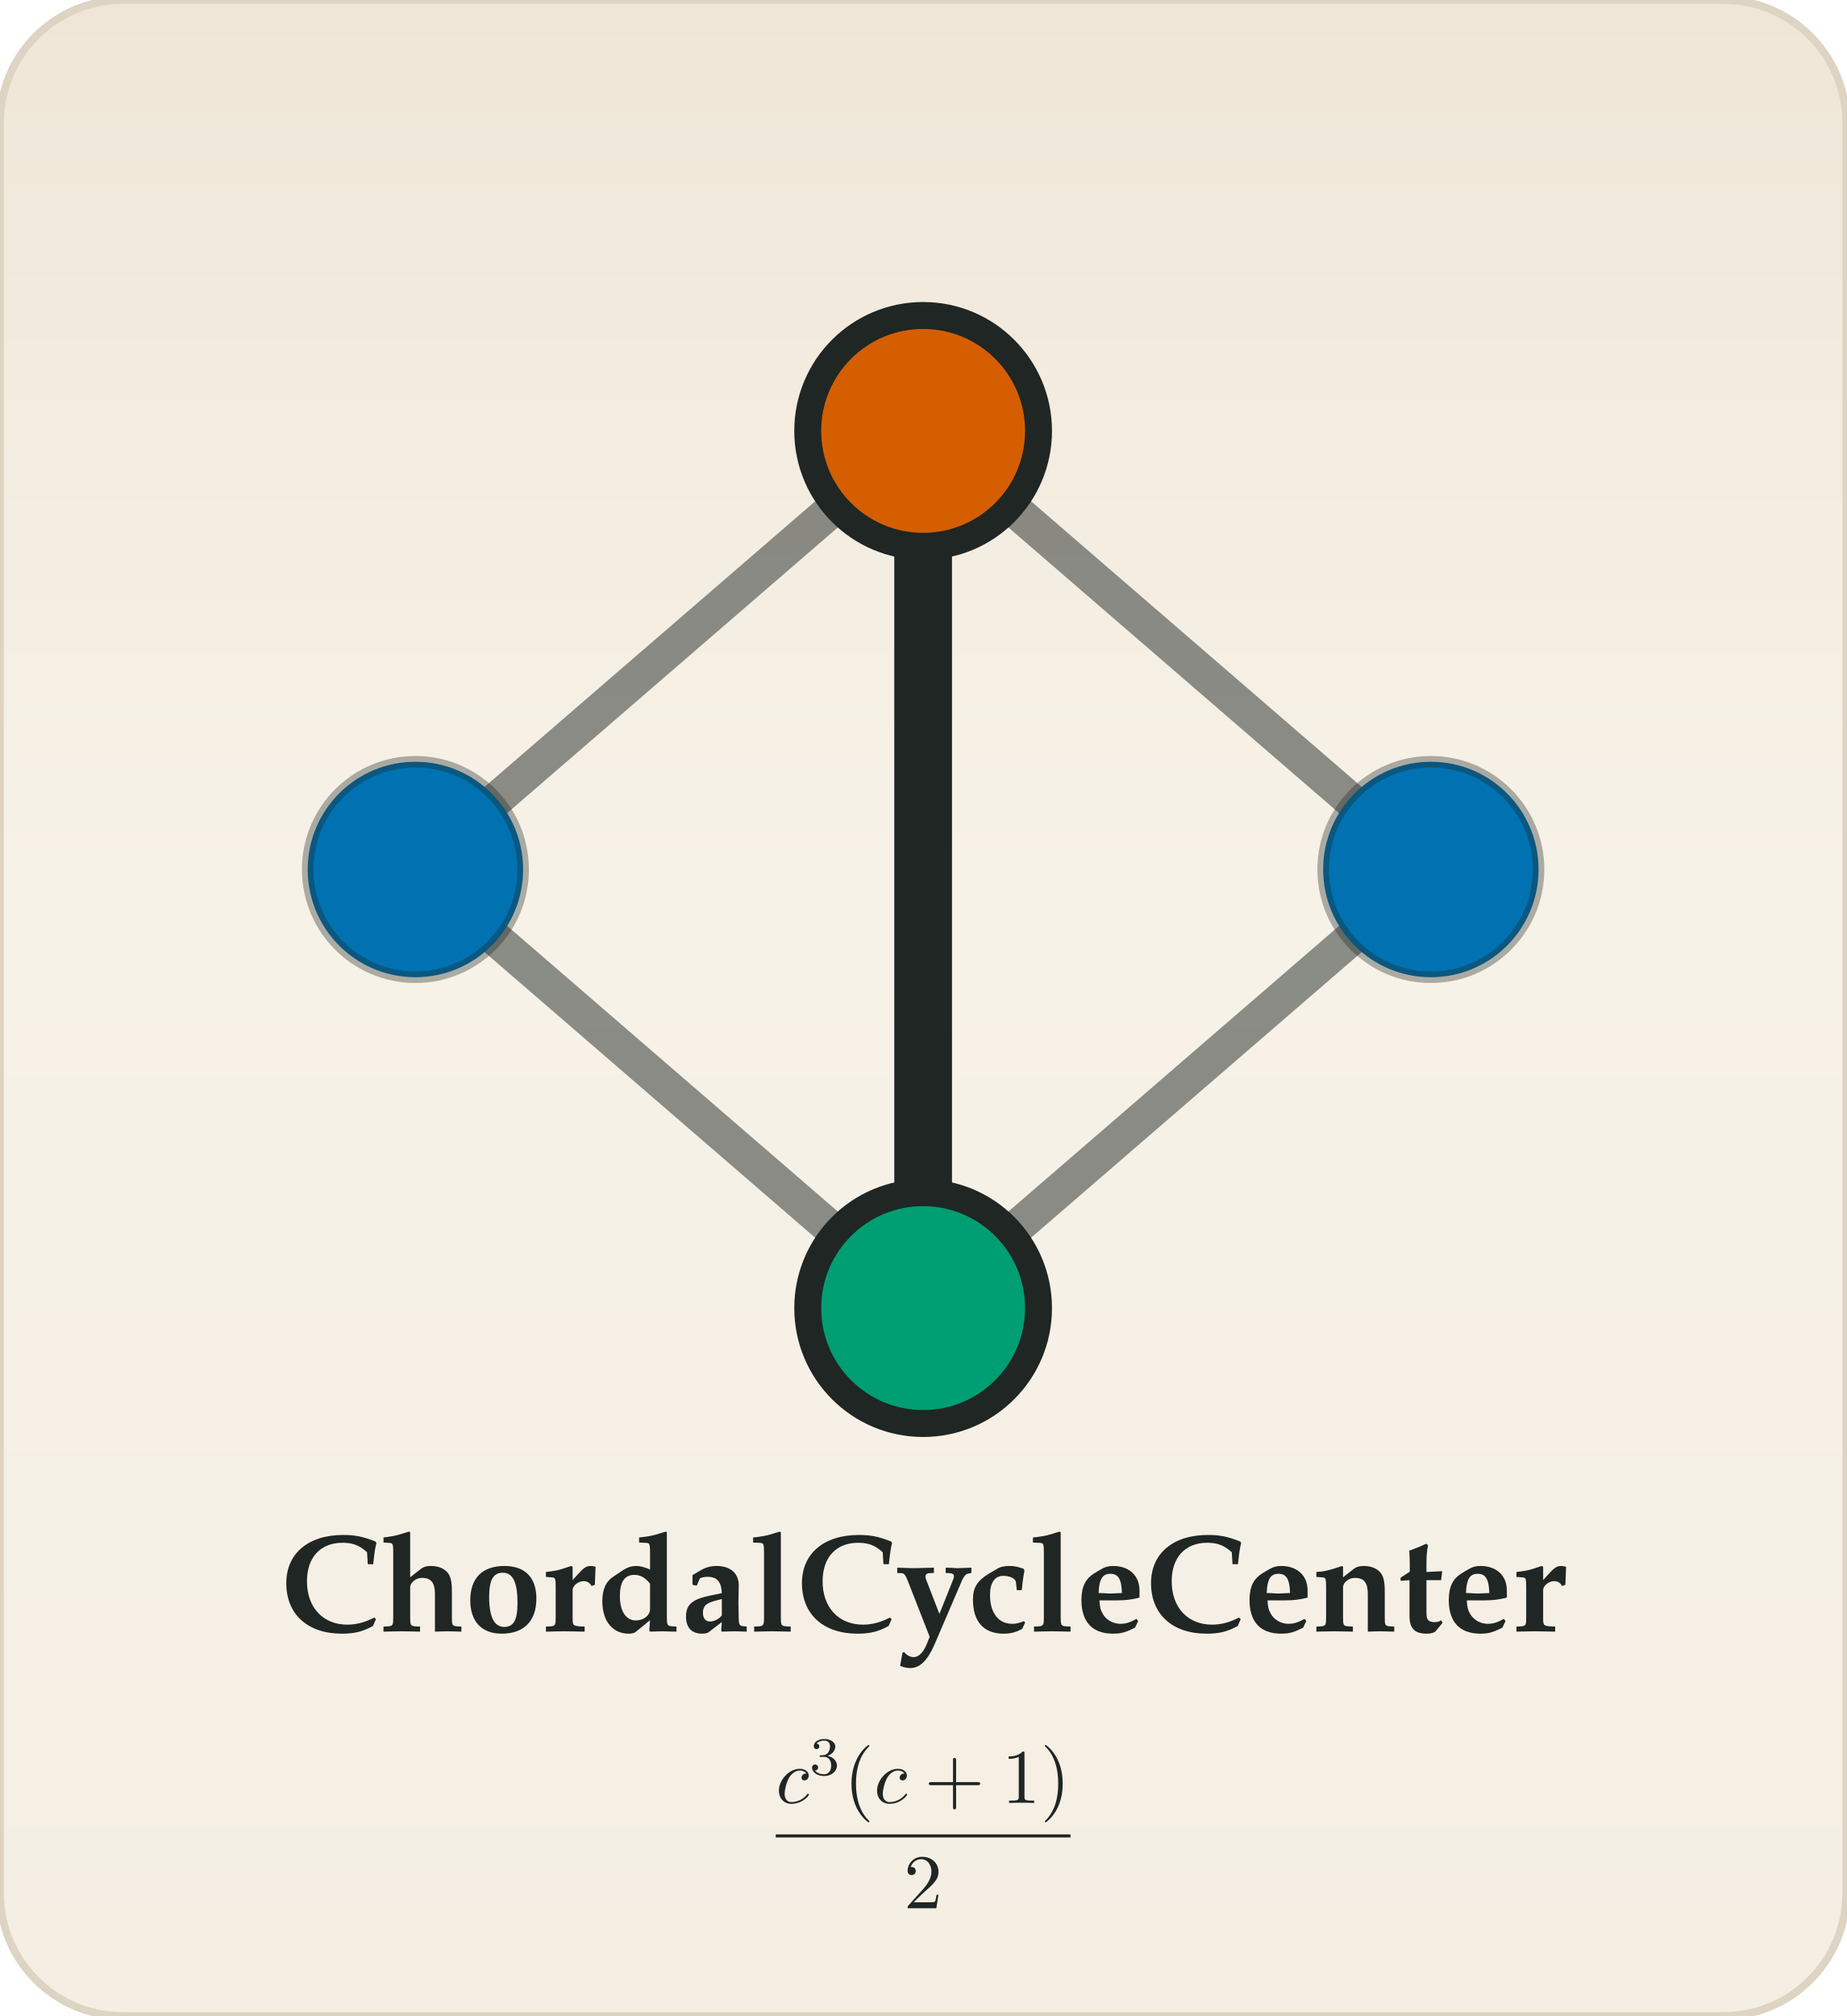
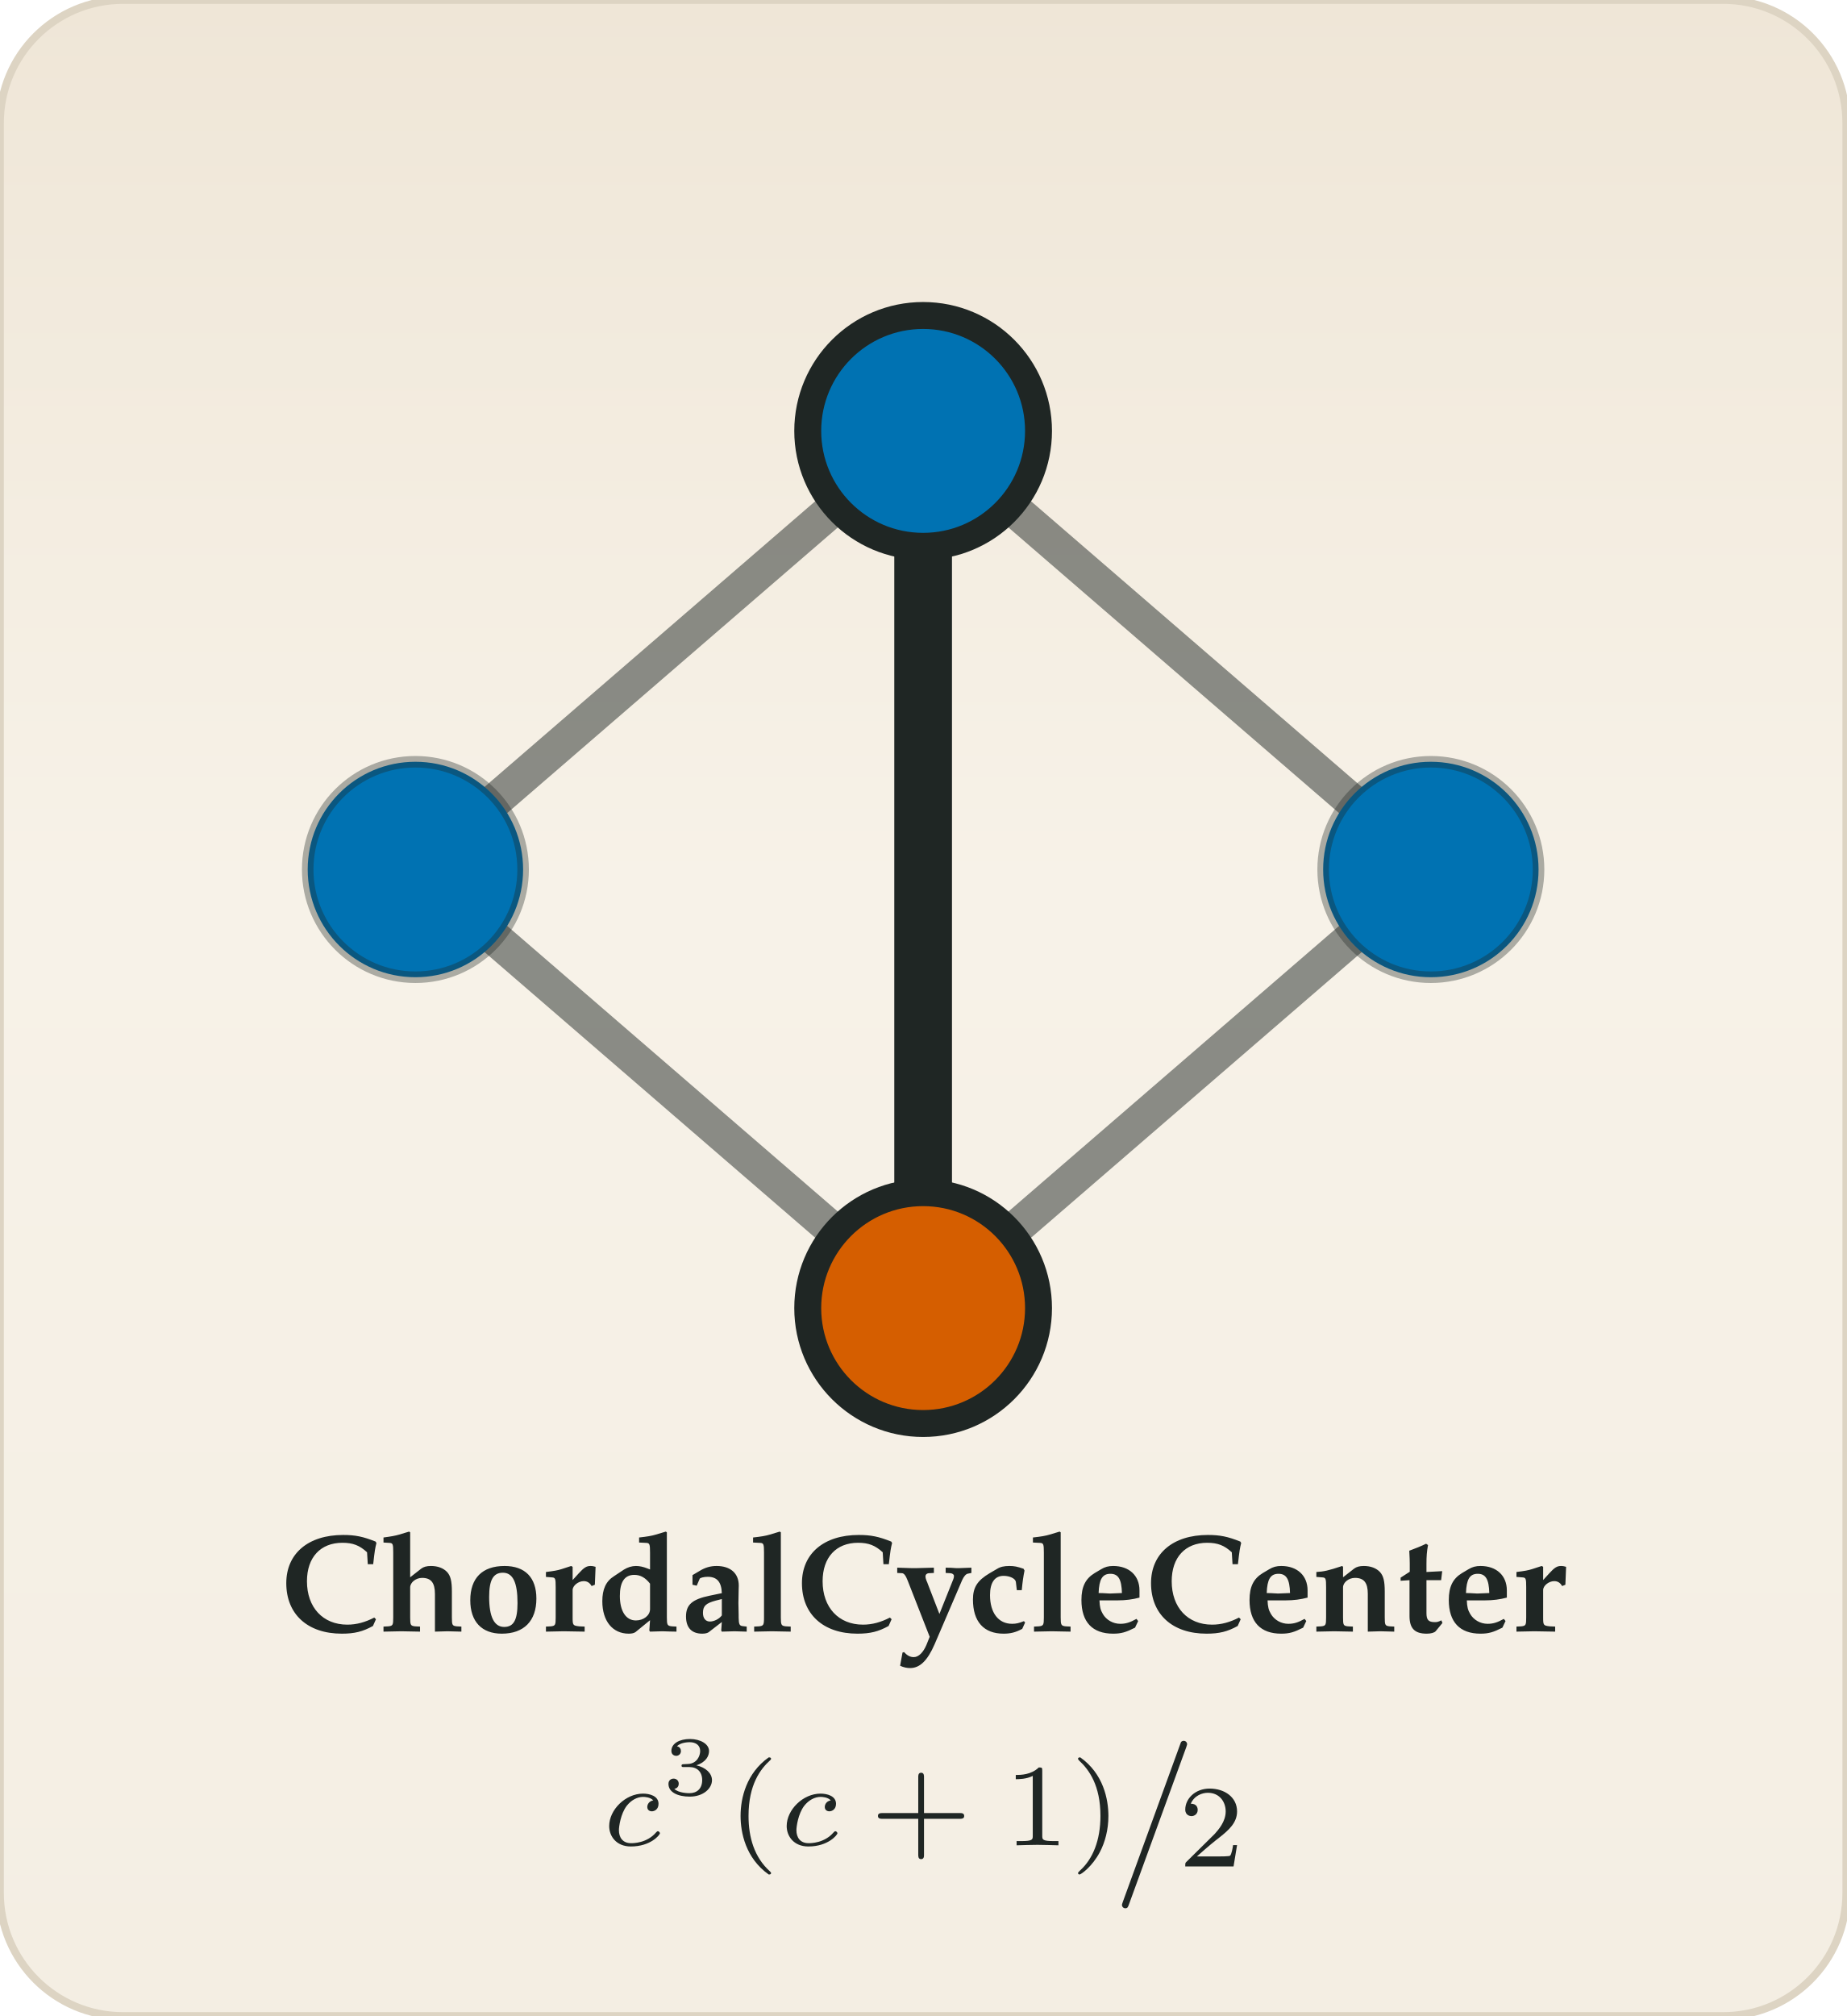
<svg xmlns="http://www.w3.org/2000/svg" xmlns:xlink="http://www.w3.org/1999/xlink" viewBox="0 0 240 262" width="240" height="262" role="img" aria-label="ChordalCycleCenter (orbit 10)">
  <defs>
    <linearGradient id="paper" x1="0" y1="0" x2="0" y2="262" gradientUnits="userSpaceOnUse">
      <stop offset="0" stop-color="#efe6d7" />
      <stop offset="0.44" stop-color="#f7f2e8" />
      <stop offset="1" stop-color="#f4eee3" />
    </linearGradient>
  </defs>
  <rect width="240" height="262" rx="16" fill="url(#paper)" stroke="#ddd4c3" stroke-width="1" />
  <line x1="54.0" y1="113.0" x2="120.0" y2="56.0" stroke="#1f2624" stroke-opacity="0.5" stroke-width="4.5" stroke-linecap="round" />
  <line x1="120.0" y1="56.0" x2="186.0" y2="113.0" stroke="#1f2624" stroke-opacity="0.5" stroke-width="4.5" stroke-linecap="round" />
  <line x1="186.0" y1="113.0" x2="120.0" y2="170.0" stroke="#1f2624" stroke-opacity="0.5" stroke-width="4.5" stroke-linecap="round" />
  <line x1="120.0" y1="170.0" x2="54.0" y2="113.0" stroke="#1f2624" stroke-opacity="0.5" stroke-width="4.5" stroke-linecap="round" />
  <line x1="120.0" y1="56.0" x2="120.0" y2="170.0" stroke="#1f2624" stroke-width="7.5" stroke-linecap="round" />
  <circle cx="54.0" cy="113.0" r="14" fill="#0072B2" stroke="#1f2624" stroke-width="1.5" stroke-opacity="0.35" />
-   <circle cx="120.0" cy="56.0" r="15" fill="#D55E00" stroke="#1f2624" stroke-width="3.5" stroke-opacity="1.0" />
+   <circle cx="120.0" cy="56.0" r="15" fill="#0072B2" stroke="#1f2624" stroke-width="3.5" stroke-opacity="1.0" />
  <circle cx="186.0" cy="113.0" r="14" fill="#0072B2" stroke="#1f2624" stroke-width="1.5" stroke-opacity="0.35" />
-   <circle cx="120.0" cy="170.0" r="15" fill="#009E73" stroke="#1f2624" stroke-width="3.5" stroke-opacity="1.0" />
+   <circle cx="120.0" cy="170.0" r="15" fill="#D55E00" stroke="#1f2624" stroke-width="3.5" stroke-opacity="1.0" />
  <text x="120.0" y="212" text-anchor="middle" font-family="Iowan Old Style, Palatino Linotype, Book Antiqua, Georgia, serif" font-size="18" font-weight="600" fill="#1f2624">ChordalCycleCenter</text>
-   <svg x="100.84" y="226.00" width="38.31" height="22.00" viewBox="-68.812 -70.144 37.999 21.82" overflow="visible">
+   <svg x="79.19" y="226.00" width="81.62" height="22.00" viewBox="-69.575 -70.115 37.362 10.07" overflow="visible">
    <g fill="#1f2624">
      <defs>
-         <path id="f10_g1-40" d="M3.298 2.391C3.298 2.361 3.298 2.341 3.128 2.172C1.883 .917 1.564-.966 1.564-2.491C1.564-4.224 1.943-5.958 3.168-7.203C3.298-7.323 3.298-7.342 3.298-7.372C3.298-7.442 3.258-7.472 3.198-7.472C3.098-7.472 2.202-6.795 1.614-5.529C1.106-4.433 .986-3.328 .986-2.491C.986-1.714 1.096-.508 1.644 .618C2.242 1.843 3.098 2.491 3.198 2.491C3.258 2.491 3.298 2.461 3.298 2.391Z" />
-         <path id="f10_g1-41" d="M2.879-2.491C2.879-3.268 2.77-4.473 2.222-5.599C1.624-6.824 .767-7.472 .667-7.472C.608-7.472 .568-7.432 .568-7.372C.568-7.342 .568-7.323 .757-7.143C1.733-6.157 2.301-4.573 2.301-2.491C2.301-.787 1.933 .966 .697 2.222C.568 2.341 .568 2.361 .568 2.391C.568 2.451 .608 2.491 .667 2.491C.767 2.491 1.664 1.813 2.252 .548C2.76-.548 2.879-1.654 2.879-2.491Z" />
-         <path id="f10_g1-43" d="M4.075-2.291H6.854C6.994-2.291 7.183-2.291 7.183-2.491S6.994-2.69 6.854-2.69H4.075V-5.479C4.075-5.619 4.075-5.808 3.875-5.808S3.676-5.619 3.676-5.479V-2.69H.887C.747-2.69 .558-2.69 .558-2.491S.747-2.291 .887-2.291H3.676V.498C3.676 .638 3.676 .827 3.875 .827S4.075 .638 4.075 .498V-2.291Z" />
-         <path id="f10_g1-49" d="M2.929-6.376C2.929-6.615 2.929-6.635 2.7-6.635C2.082-5.998 1.205-5.998 .887-5.998V-5.689C1.086-5.689 1.674-5.689 2.192-5.948V-.787C2.192-.428 2.162-.309 1.265-.309H.946V0C1.295-.03 2.162-.03 2.56-.03S3.826-.03 4.174 0V-.309H3.856C2.959-.309 2.929-.418 2.929-.787V-6.376Z" />
-         <path id="f10_g1-50" d="M1.265-.767L2.321-1.793C3.875-3.168 4.473-3.706 4.473-4.702C4.473-5.838 3.577-6.635 2.361-6.635C1.235-6.635 .498-5.719 .498-4.832C.498-4.274 .996-4.274 1.026-4.274C1.196-4.274 1.544-4.394 1.544-4.802C1.544-5.061 1.365-5.32 1.016-5.32C.936-5.32 .917-5.32 .887-5.31C1.116-5.958 1.654-6.326 2.232-6.326C3.138-6.326 3.567-5.519 3.567-4.702C3.567-3.905 3.068-3.118 2.521-2.501L.608-.369C.498-.259 .498-.239 .498 0H4.194L4.473-1.733H4.224C4.174-1.435 4.105-.996 4.005-.847C3.935-.767 3.278-.767 3.059-.767H1.265Z" />
-         <path id="f10_g2-51" d="M1.904-2.329C2.448-2.329 2.838-1.953 2.838-1.206C2.838-.342 2.336-.084 1.932-.084C1.653-.084 1.039-.16 .746-.572C1.074-.586 1.151-.816 1.151-.962C1.151-1.186 .983-1.346 .767-1.346C.572-1.346 .377-1.227 .377-.941C.377-.286 1.102 .139 1.946 .139C2.915 .139 3.585-.509 3.585-1.206C3.585-1.75 3.138-2.294 2.371-2.455C3.103-2.72 3.368-3.243 3.368-3.668C3.368-4.219 2.734-4.631 1.96-4.631S.593-4.254 .593-3.696C.593-3.459 .746-3.327 .955-3.327C1.172-3.327 1.311-3.487 1.311-3.682C1.311-3.884 1.172-4.031 .955-4.045C1.2-4.352 1.681-4.428 1.939-4.428C2.253-4.428 2.692-4.275 2.692-3.668C2.692-3.375 2.594-3.055 2.413-2.838C2.183-2.573 1.988-2.559 1.639-2.538C1.465-2.525 1.451-2.525 1.416-2.518C1.402-2.518 1.346-2.504 1.346-2.427C1.346-2.329 1.409-2.329 1.527-2.329H1.904Z" />
-         <path id="f10_g0-99" d="M3.945-3.786C3.786-3.786 3.646-3.786 3.507-3.646C3.347-3.497 3.328-3.328 3.328-3.258C3.328-3.019 3.507-2.909 3.696-2.909C3.985-2.909 4.254-3.148 4.254-3.547C4.254-4.035 3.786-4.403 3.078-4.403C1.733-4.403 .408-2.979 .408-1.574C.408-.677 .986 .11 2.022 .11C3.447 .11 4.284-.946 4.284-1.066C4.284-1.126 4.224-1.196 4.164-1.196C4.115-1.196 4.095-1.176 4.035-1.096C3.248-.11 2.162-.11 2.042-.11C1.415-.11 1.146-.598 1.146-1.196C1.146-1.604 1.345-2.57 1.684-3.188C1.993-3.756 2.54-4.184 3.088-4.184C3.427-4.184 3.806-4.055 3.945-3.786Z" />
+         <path id="f10_g0-61" d="M4.374-7.093C4.423-7.223 4.423-7.263 4.423-7.273C4.423-7.382 4.334-7.472 4.224-7.472C4.154-7.472 4.085-7.442 4.055-7.382L.598 2.112C.548 2.242 .548 2.281 .548 2.291C.548 2.401 .638 2.491 .747 2.491C.877 2.491 .907 2.421 .966 2.252L4.374-7.093Z" />
+         <path id="f10_g2-40" d="M2.476-5.23C1.151-4.296 .802-2.817 .802-1.75C.802-.767 1.095 .76 2.476 1.736C2.532 1.736 2.615 1.736 2.615 1.653C2.615 1.611 2.594 1.597 2.545 1.548C1.618 .711 1.276-.474 1.276-1.743C1.276-3.626 1.995-4.547 2.566-5.063C2.594-5.091 2.615-5.112 2.615-5.147C2.615-5.23 2.532-5.23 2.476-5.23Z" />
+         <path id="f10_g2-41" d="M.628-5.23C.579-5.23 .495-5.23 .495-5.147C.495-5.112 .516-5.091 .558-5.042C1.158-4.491 1.827-3.55 1.827-1.75C1.827-.293 1.374 .809 .621 1.492C.502 1.611 .495 1.618 .495 1.653S.516 1.736 .586 1.736C.669 1.736 1.332 1.276 1.792 .404C2.099-.174 2.301-.928 2.301-1.743C2.301-2.727 2.008-4.254 .628-5.23Z" />
+         <path id="f10_g2-43" d="M3.229-1.576H5.363C5.454-1.576 5.621-1.576 5.621-1.743C5.621-1.918 5.461-1.918 5.363-1.918H3.229V-4.059C3.229-4.149 3.229-4.317 3.062-4.317C2.887-4.317 2.887-4.156 2.887-4.059V-1.918H.746C.656-1.918 .488-1.918 .488-1.75C.488-1.576 .649-1.576 .746-1.576H2.887V.565C2.887 .656 2.887 .823 3.055 .823C3.229 .823 3.229 .663 3.229 .565V-1.576Z" />
+         <path id="f10_g2-49" d="M2.336-4.435C2.336-4.624 2.322-4.631 2.127-4.631C1.681-4.191 1.046-4.184 .76-4.184V-3.933C.928-3.933 1.388-3.933 1.771-4.129V-.572C1.771-.342 1.771-.251 1.074-.251H.809V0C.934-.007 1.792-.028 2.05-.028C2.267-.028 3.145-.007 3.299 0V-.251H3.034C2.336-.251 2.336-.342 2.336-.572V-4.435Z" />
+         <path id="f10_g2-50" d="M3.522-1.269H3.285C3.264-1.116 3.194-.704 3.103-.635C3.048-.593 2.511-.593 2.413-.593H1.13C1.862-1.241 2.106-1.437 2.525-1.764C3.041-2.176 3.522-2.608 3.522-3.271C3.522-4.115 2.783-4.631 1.89-4.631C1.025-4.631 .439-4.024 .439-3.382C.439-3.027 .739-2.992 .809-2.992C.976-2.992 1.179-3.11 1.179-3.361C1.179-3.487 1.13-3.731 .767-3.731C.983-4.226 1.458-4.38 1.785-4.38C2.483-4.38 2.845-3.836 2.845-3.271C2.845-2.664 2.413-2.183 2.19-1.932L.509-.272C.439-.209 .439-.195 .439 0H3.313L3.522-1.269Z" />
+         <path id="f10_g3-51" d="M1.644-1.649C2.102-1.649 2.406-1.365 2.406-.872C2.406-.364 2.092-.095 1.649-.095C1.594-.095 1.001-.095 .747-.354C.951-.384 1.011-.538 1.011-.658C1.011-.842 .872-.961 .707-.961C.548-.961 .399-.857 .399-.648C.399-.13 .986 .11 1.664 .11C2.481 .11 2.989-.384 2.989-.867C2.989-1.275 2.625-1.624 2.057-1.753C2.655-1.948 2.814-2.326 2.814-2.605C2.814-3.014 2.306-3.318 1.679-3.318C1.066-3.318 .573-3.059 .573-2.61C.573-2.376 .762-2.316 .857-2.316C1.001-2.316 1.141-2.421 1.141-2.6C1.141-2.715 1.081-2.854 .902-2.884C1.116-3.113 1.559-3.128 1.664-3.128C2.027-3.128 2.286-2.944 2.286-2.605C2.286-2.316 2.097-1.863 1.574-1.833C1.435-1.828 1.415-1.823 1.285-1.818C1.23-1.813 1.176-1.808 1.176-1.733C1.176-1.649 1.225-1.649 1.315-1.649H1.644Z" />
+         <path id="f10_g1-99" d="M3.055-2.671C2.803-2.629 2.699-2.434 2.699-2.28C2.699-2.092 2.845-2.022 2.971-2.022C3.124-2.022 3.368-2.134 3.368-2.469C3.368-2.943 2.824-3.075 2.448-3.075C1.402-3.075 .432-2.113 .432-1.144C.432-.544 .851 .07 1.723 .07C2.901 .07 3.452-.621 3.452-.718C3.452-.76 3.389-.837 3.333-.837C3.292-.837 3.278-.823 3.222-.767C2.678-.126 1.862-.126 1.736-.126C1.234-.126 1.011-.467 1.011-.9C1.011-1.102 1.109-1.862 1.471-2.343C1.736-2.685 2.099-2.88 2.448-2.88C2.545-2.88 2.88-2.866 3.055-2.671Z" />
      </defs>
      <g id="f10_page">
-         <use x="-68.812" y="-61.898" xlink:href="#f10_g0-99" />
-         <use x="-64.501" y="-65.513" xlink:href="#f10_g2-51" />
-         <use x="-60.031" y="-61.898" xlink:href="#f10_g1-40" />
-         <use x="-56.157" y="-61.898" xlink:href="#f10_g0-99" />
-         <use x="-49.632" y="-61.898" xlink:href="#f10_g1-43" />
-         <use x="-39.669" y="-61.898" xlink:href="#f10_g1-49" />
-         <use x="-34.688" y="-61.898" xlink:href="#f10_g1-41" />
-         <rect x="-68.812" y="-57.848" height=".398" width="37.999" />
-         <use x="-52.303" y="-48.324" xlink:href="#f10_g1-50" />
+         <use x="-70.007" y="-63.791" xlink:href="#f10_g1-99" />
+         <use x="-66.447" y="-66.797" xlink:href="#f10_g3-51" />
+         <use x="-62.559" y="-63.791" xlink:href="#f10_g2-40" />
+         <use x="-59.445" y="-63.791" xlink:href="#f10_g1-99" />
+         <use x="-54.071" y="-63.791" xlink:href="#f10_g2-43" />
+         <use x="-46.141" y="-63.791" xlink:href="#f10_g2-49" />
+         <use x="-42.17" y="-63.791" xlink:href="#f10_g2-41" />
+         <use x="-39.61" y="-62.535" xlink:href="#f10_g0-61" />
+         <use x="-35.735" y="-62.535" xlink:href="#f10_g2-50" />
      </g>
    </g>
  </svg>
</svg>
